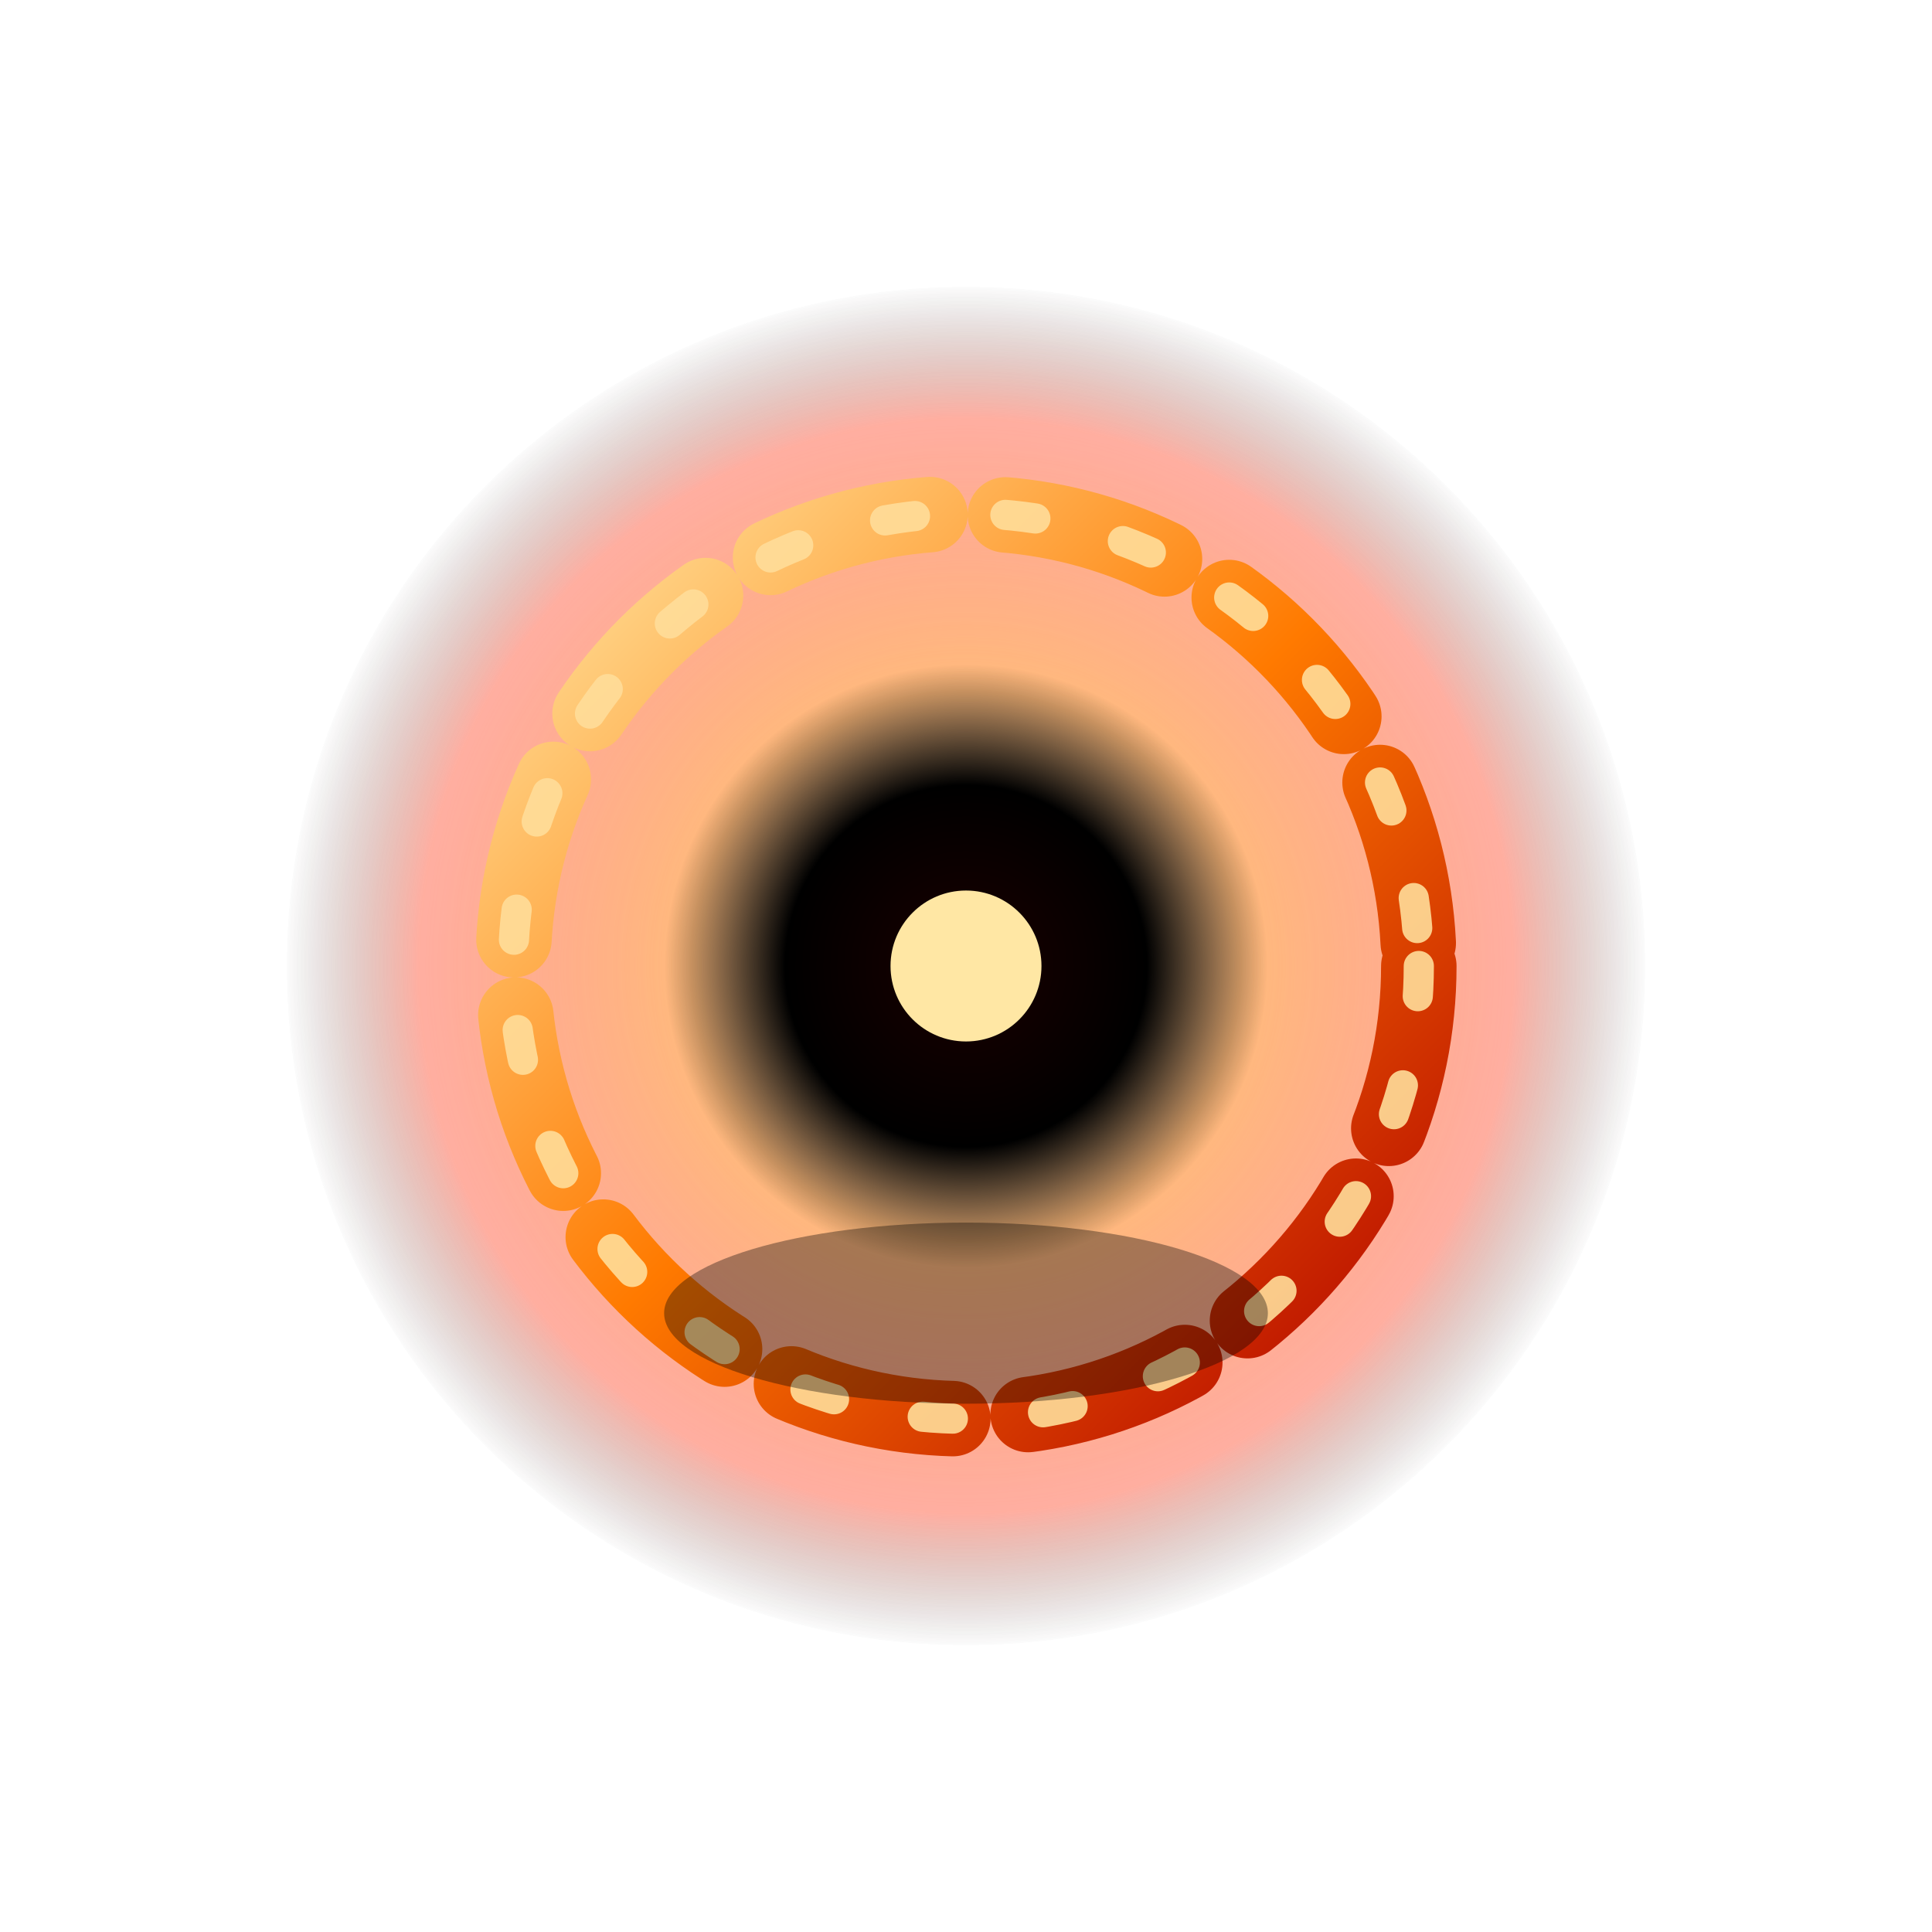
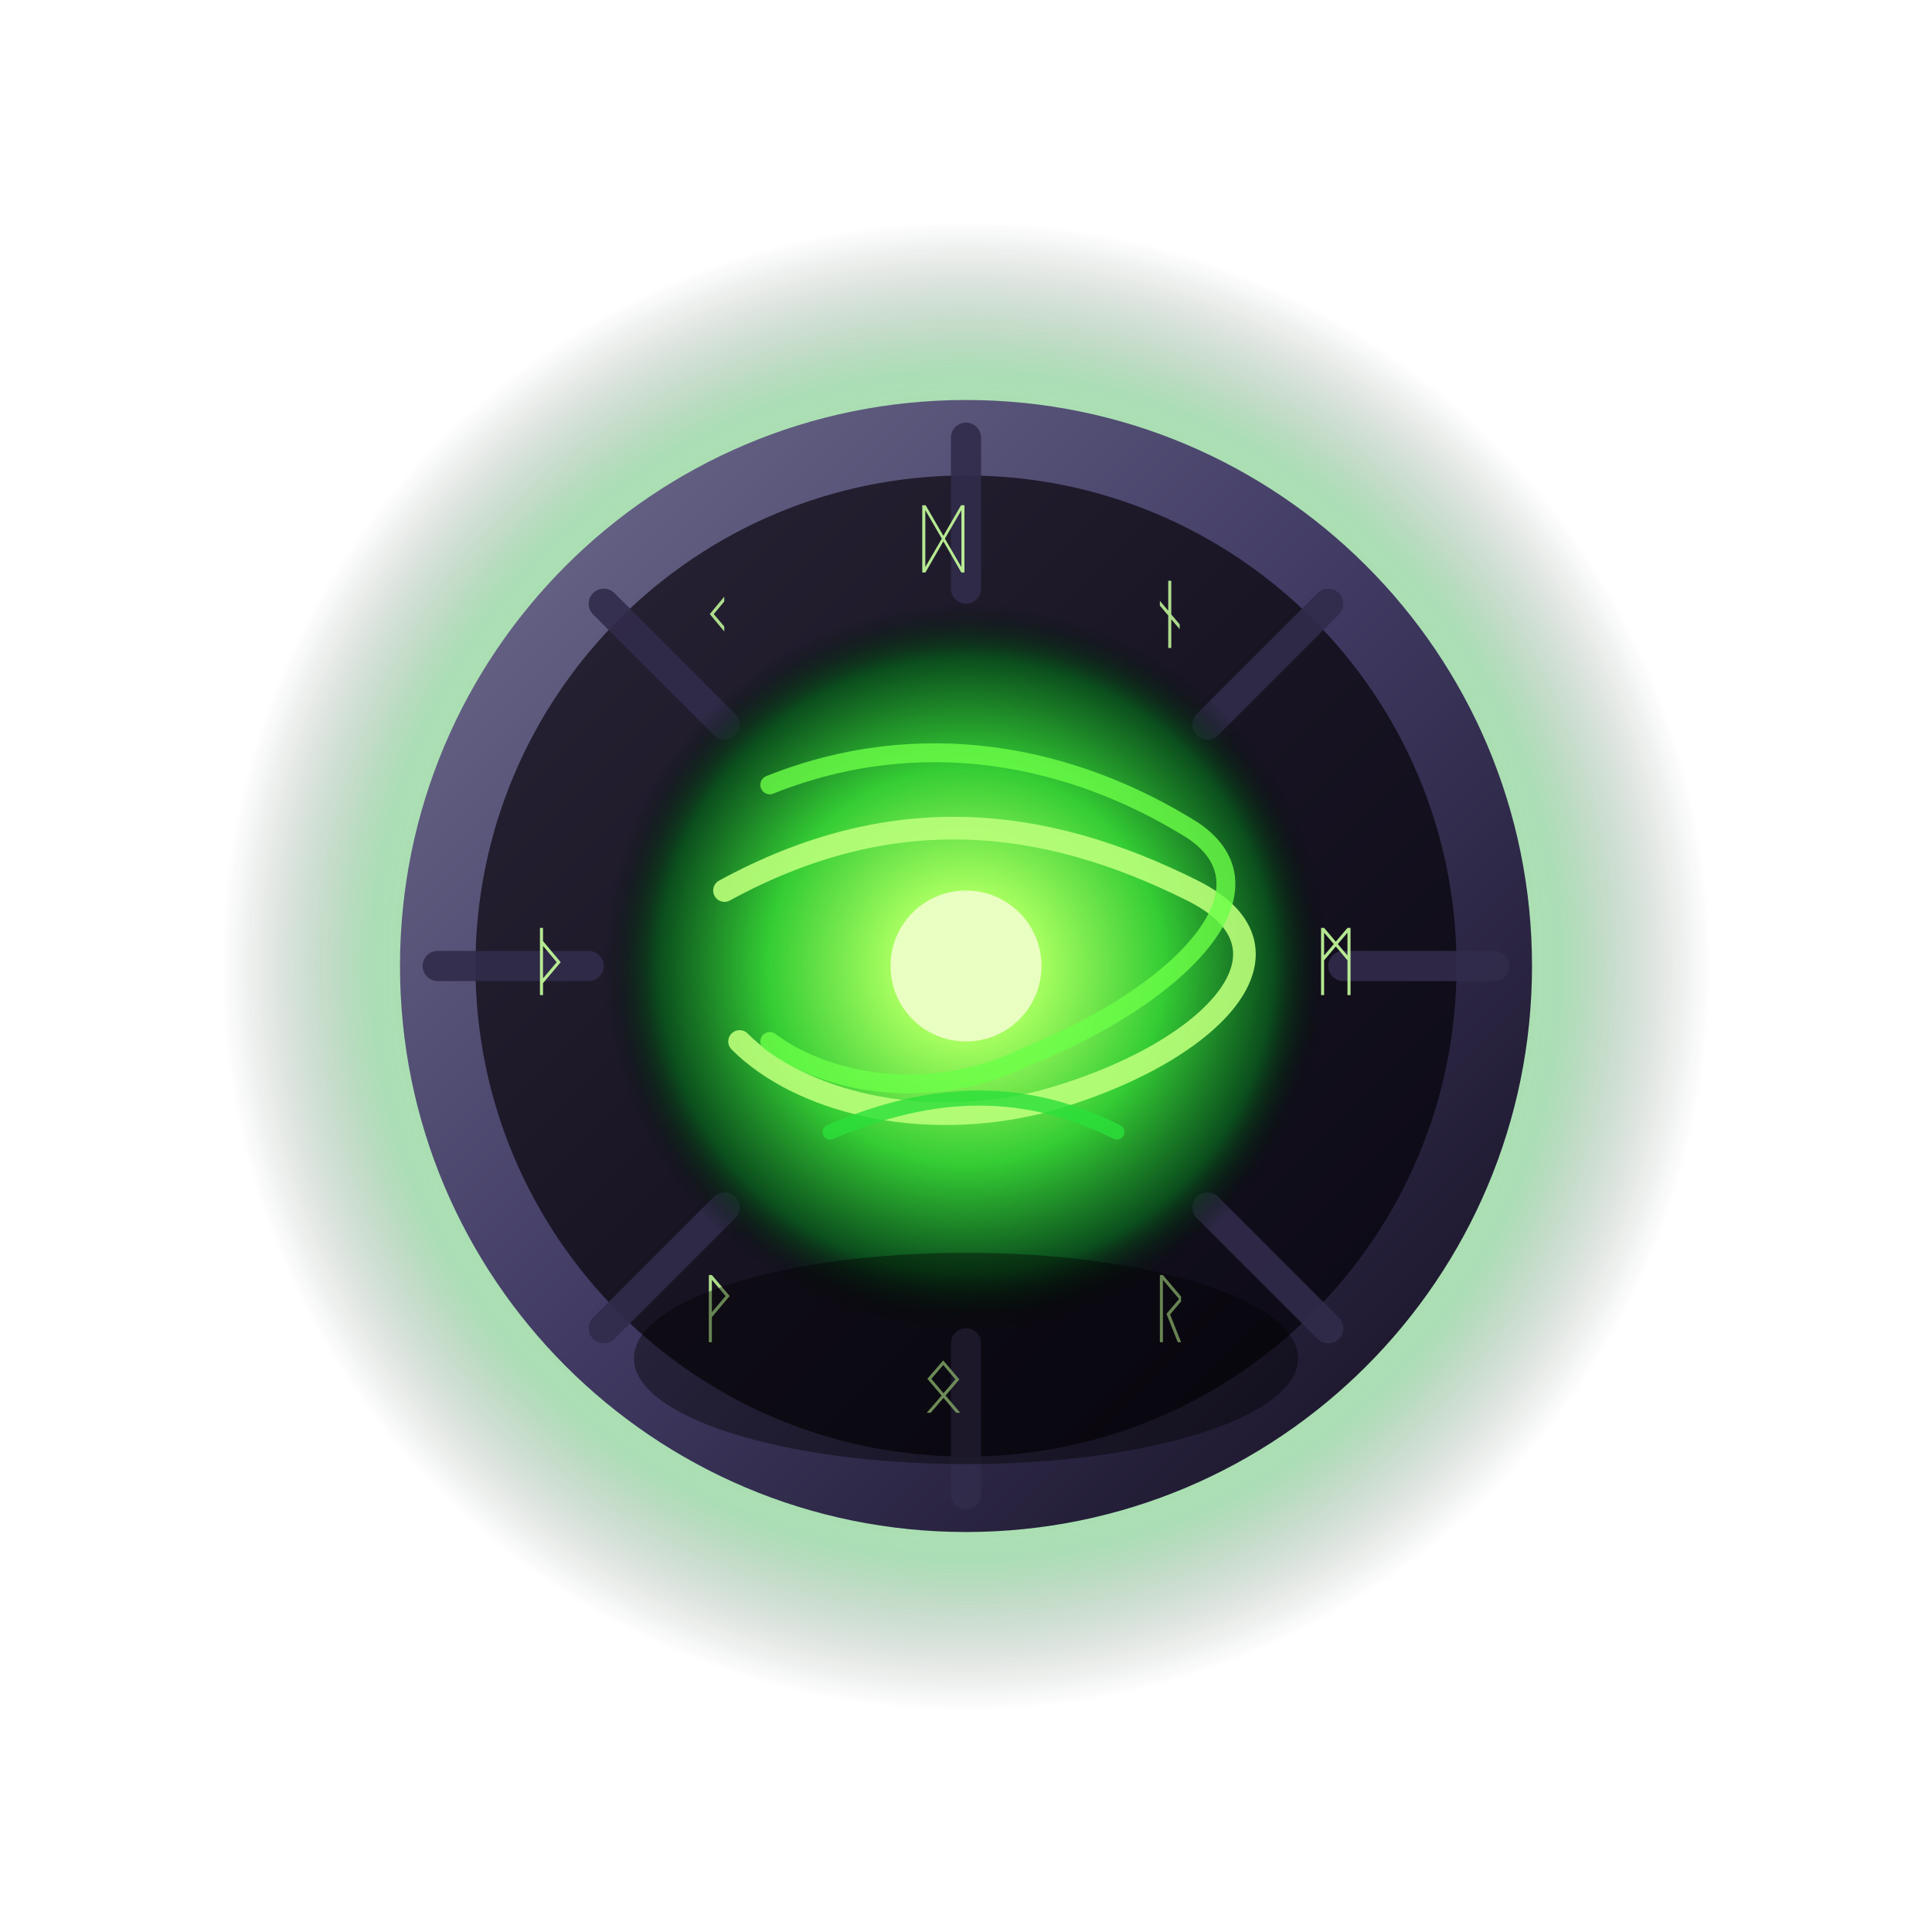
<svg xmlns="http://www.w3.org/2000/svg" width="256" height="256" viewBox="0 0 256 256">
  <defs>
-     <radialGradient id="fireGlowSimple" cx="50%" cy="50%" r="50%">
-       <stop offset="0%" stop-color="#fff2cc" stop-opacity="0.9" />
-       <stop offset="40%" stop-color="#ff9a3c" stop-opacity="0.9" />
-       <stop offset="80%" stop-color="#ff3b1a" stop-opacity="0.55" />
-       <stop offset="100%" stop-color="#000000" stop-opacity="0" />
+     <radialGradient id="felGlow" cx="50%" cy="50%" r="50%">
+       <stop offset="0%" stop-color="#d4ffb5" stop-opacity="0.6" />
+       <stop offset="40%" stop-color="#71ff4e" stop-opacity="0.8" />
+       <stop offset="80%" stop-color="#12a12f" stop-opacity="0.5" />
+       <stop offset="100%" stop-color="#02030a" stop-opacity="0" />
    </radialGradient>
-     <linearGradient id="ringFireSimple" x1="0%" y1="0%" x2="100%" y2="100%">
-       <stop offset="0%" stop-color="#ffe7a4" />
-       <stop offset="50%" stop-color="#ff7a00" />
-       <stop offset="100%" stop-color="#b00000" />
+     <linearGradient id="stoneRing" x1="0%" y1="0%" x2="100%" y2="100%">
+       <stop offset="0%" stop-color="#2a2638" />
+       <stop offset="50%" stop-color="#181423" />
+       <stop offset="100%" stop-color="#090612" />
    </linearGradient>
-     <radialGradient id="vortexSimple" cx="50%" cy="50%" r="50%">
-       <stop offset="0%" stop-color="#1a0000" />
-       <stop offset="60%" stop-color="#000000" />
-       <stop offset="100%" stop-color="#000000" stop-opacity="0" />
+     <linearGradient id="stoneEdge" x1="0%" y1="0%" x2="100%" y2="100%">
+       <stop offset="0%" stop-color="#6e6b8c" />
+       <stop offset="50%" stop-color="#403a63" />
+       <stop offset="100%" stop-color="#151021" />
+     </linearGradient>
+     <radialGradient id="felVortex" cx="50%" cy="50%" r="50%">
+       <stop offset="0%" stop-color="#e3ffb8" />
+       <stop offset="20%" stop-color="#a9ff61" />
+       <stop offset="55%" stop-color="#34cc34" />
+       <stop offset="85%" stop-color="#0b4e1d" />
+       <stop offset="100%" stop-color="#020b08" stop-opacity="0" />
    </radialGradient>
  </defs>
  <g transform="translate(128 128)">
-     <circle r="90" fill="url(#fireGlowSimple)" opacity="0.75" />
+     <circle r="100" fill="url(#felGlow)" opacity="0.7">
+       <animate attributeName="opacity" values="0.4;0.85;0.4" dur="2.4s" repeatCount="indefinite" />
+     </circle>
+     <circle r="70" fill="url(#stoneRing)" stroke="url(#stoneEdge)" stroke-width="10" />
+     <g stroke="#312b4a" stroke-width="4" stroke-linecap="round" opacity="0.9">
+       <line x1="-70" y1="0" x2="-50" y2="0" />
+       <line x1="50" y1="0" x2="70" y2="0" />
+       <line x1="0" y1="-70" x2="0" y2="-50" />
+       <line x1="0" y1="50" x2="0" y2="70" />
+       <line x1="-48" y1="-48" x2="-32" y2="-32" />
+       <line x1="32" y1="-32" x2="48" y2="-48" />
+       <line x1="-48" y1="48" x2="-32" y2="32" />
+       <line x1="32" y1="32" x2="48" y2="48" />
+     </g>
    <g>
-       <circle r="60" fill="none" stroke="url(#ringFireSimple)" stroke-width="10" stroke-linecap="round" stroke-dasharray="22 10" />
-       <circle r="60" fill="none" stroke="#ffdd99" stroke-width="4" stroke-linecap="round" stroke-dasharray="4 12" opacity="0.9" />
+       <circle r="48" fill="url(#felVortex)" />
+       <g fill="none" stroke-linecap="round">
+         <path d="             M -32 -10             C -10 -22, 10 -20, 30 -10             C 46  -2, 32  12, 10  18             C -6  22, -22 18, -30 10           " stroke="#baff7a" stroke-width="3" opacity="0.9" />
+         <path d="             M -26 -24             C  -6 -32, 14 -28, 30 -18             C 42 -10, 28   4,  8  12             C  -4  18, -18 16, -26 10           " stroke="#6cff47" stroke-width="2.5" opacity="0.8" />
+         <path d="             M -18 22             C  -4 16,  8 16, 20 22           " stroke="#2be03a" stroke-width="2" opacity="0.8" />
+       </g>
+       <animateTransform attributeName="transform" type="rotate" from="0 0 0" to="360 0 0" dur="10s" repeatCount="indefinite" />
    </g>
-     <circle r="40" fill="url(#vortexSimple)" />
-     <circle r="10" fill="#ffe7a4" />
-     <ellipse cx="0" cy="46" rx="40" ry="12" fill="#000" opacity="0.35" />
+     <circle r="10" fill="#eaffc2">
+       <animate attributeName="r" values="8;11;8" dur="1.3s" repeatCount="indefinite" />
+       <animate attributeName="fill" values="#eaffc2;#ffffff;#eaffc2" dur="1.3s" repeatCount="indefinite" />
+     </circle>
+     <g font-family="system-ui, -apple-system, BlinkMacSystemFont, 'Segoe UI', sans-serif" font-size="10" fill="#c7ff9c" text-anchor="middle" dominant-baseline="middle">
+       <text x="0" y="-56" opacity="0.9">
+         ᛞ
+         <animate attributeName="opacity" values="0.6;1;0.6" dur="2s" repeatCount="indefinite" />
+       </text>
+       <text x="30" y="-46" opacity="0.85">
+         ᚾ
+         <animate attributeName="opacity" values="0.5;0.95;0.5" dur="2.1s" repeatCount="indefinite" />
+       </text>
+       <text x="52" y="0" opacity="0.9">
+         ᛗ
+         <animate attributeName="opacity" values="0.7;1;0.7" dur="1.8s" repeatCount="indefinite" />
+       </text>
+       <text x="30" y="46" opacity="0.85">
+         ᚱ
+         <animate attributeName="opacity" values="0.5;0.95;0.5" dur="2.3s" repeatCount="indefinite" />
+       </text>
+       <text x="0" y="56" opacity="0.9">
+         ᛟ
+         <animate attributeName="opacity" values="0.6;1;0.6" dur="2.4s" repeatCount="indefinite" />
+       </text>
+       <text x="-30" y="46" opacity="0.85">
+         ᚹ
+         <animate attributeName="opacity" values="0.5;0.95;0.5" dur="1.9s" repeatCount="indefinite" />
+       </text>
+       <text x="-52" y="0" opacity="0.9">
+         ᚦ
+         <animate attributeName="opacity" values="0.6;1;0.6" dur="2.2s" repeatCount="indefinite" />
+       </text>
+       <text x="-30" y="-46" opacity="0.85">
+         ᚲ
+         <animate attributeName="opacity" values="0.5;0.95;0.5" dur="2.05s" repeatCount="indefinite" />
+       </text>
+     </g>
+     <ellipse cx="0" cy="52" rx="44" ry="14" fill="#000000" opacity="0.4">
+       <animate attributeName="opacity" values="0.25;0.45;0.25" dur="2.8s" repeatCount="indefinite" />
+     </ellipse>
  </g>
</svg>
